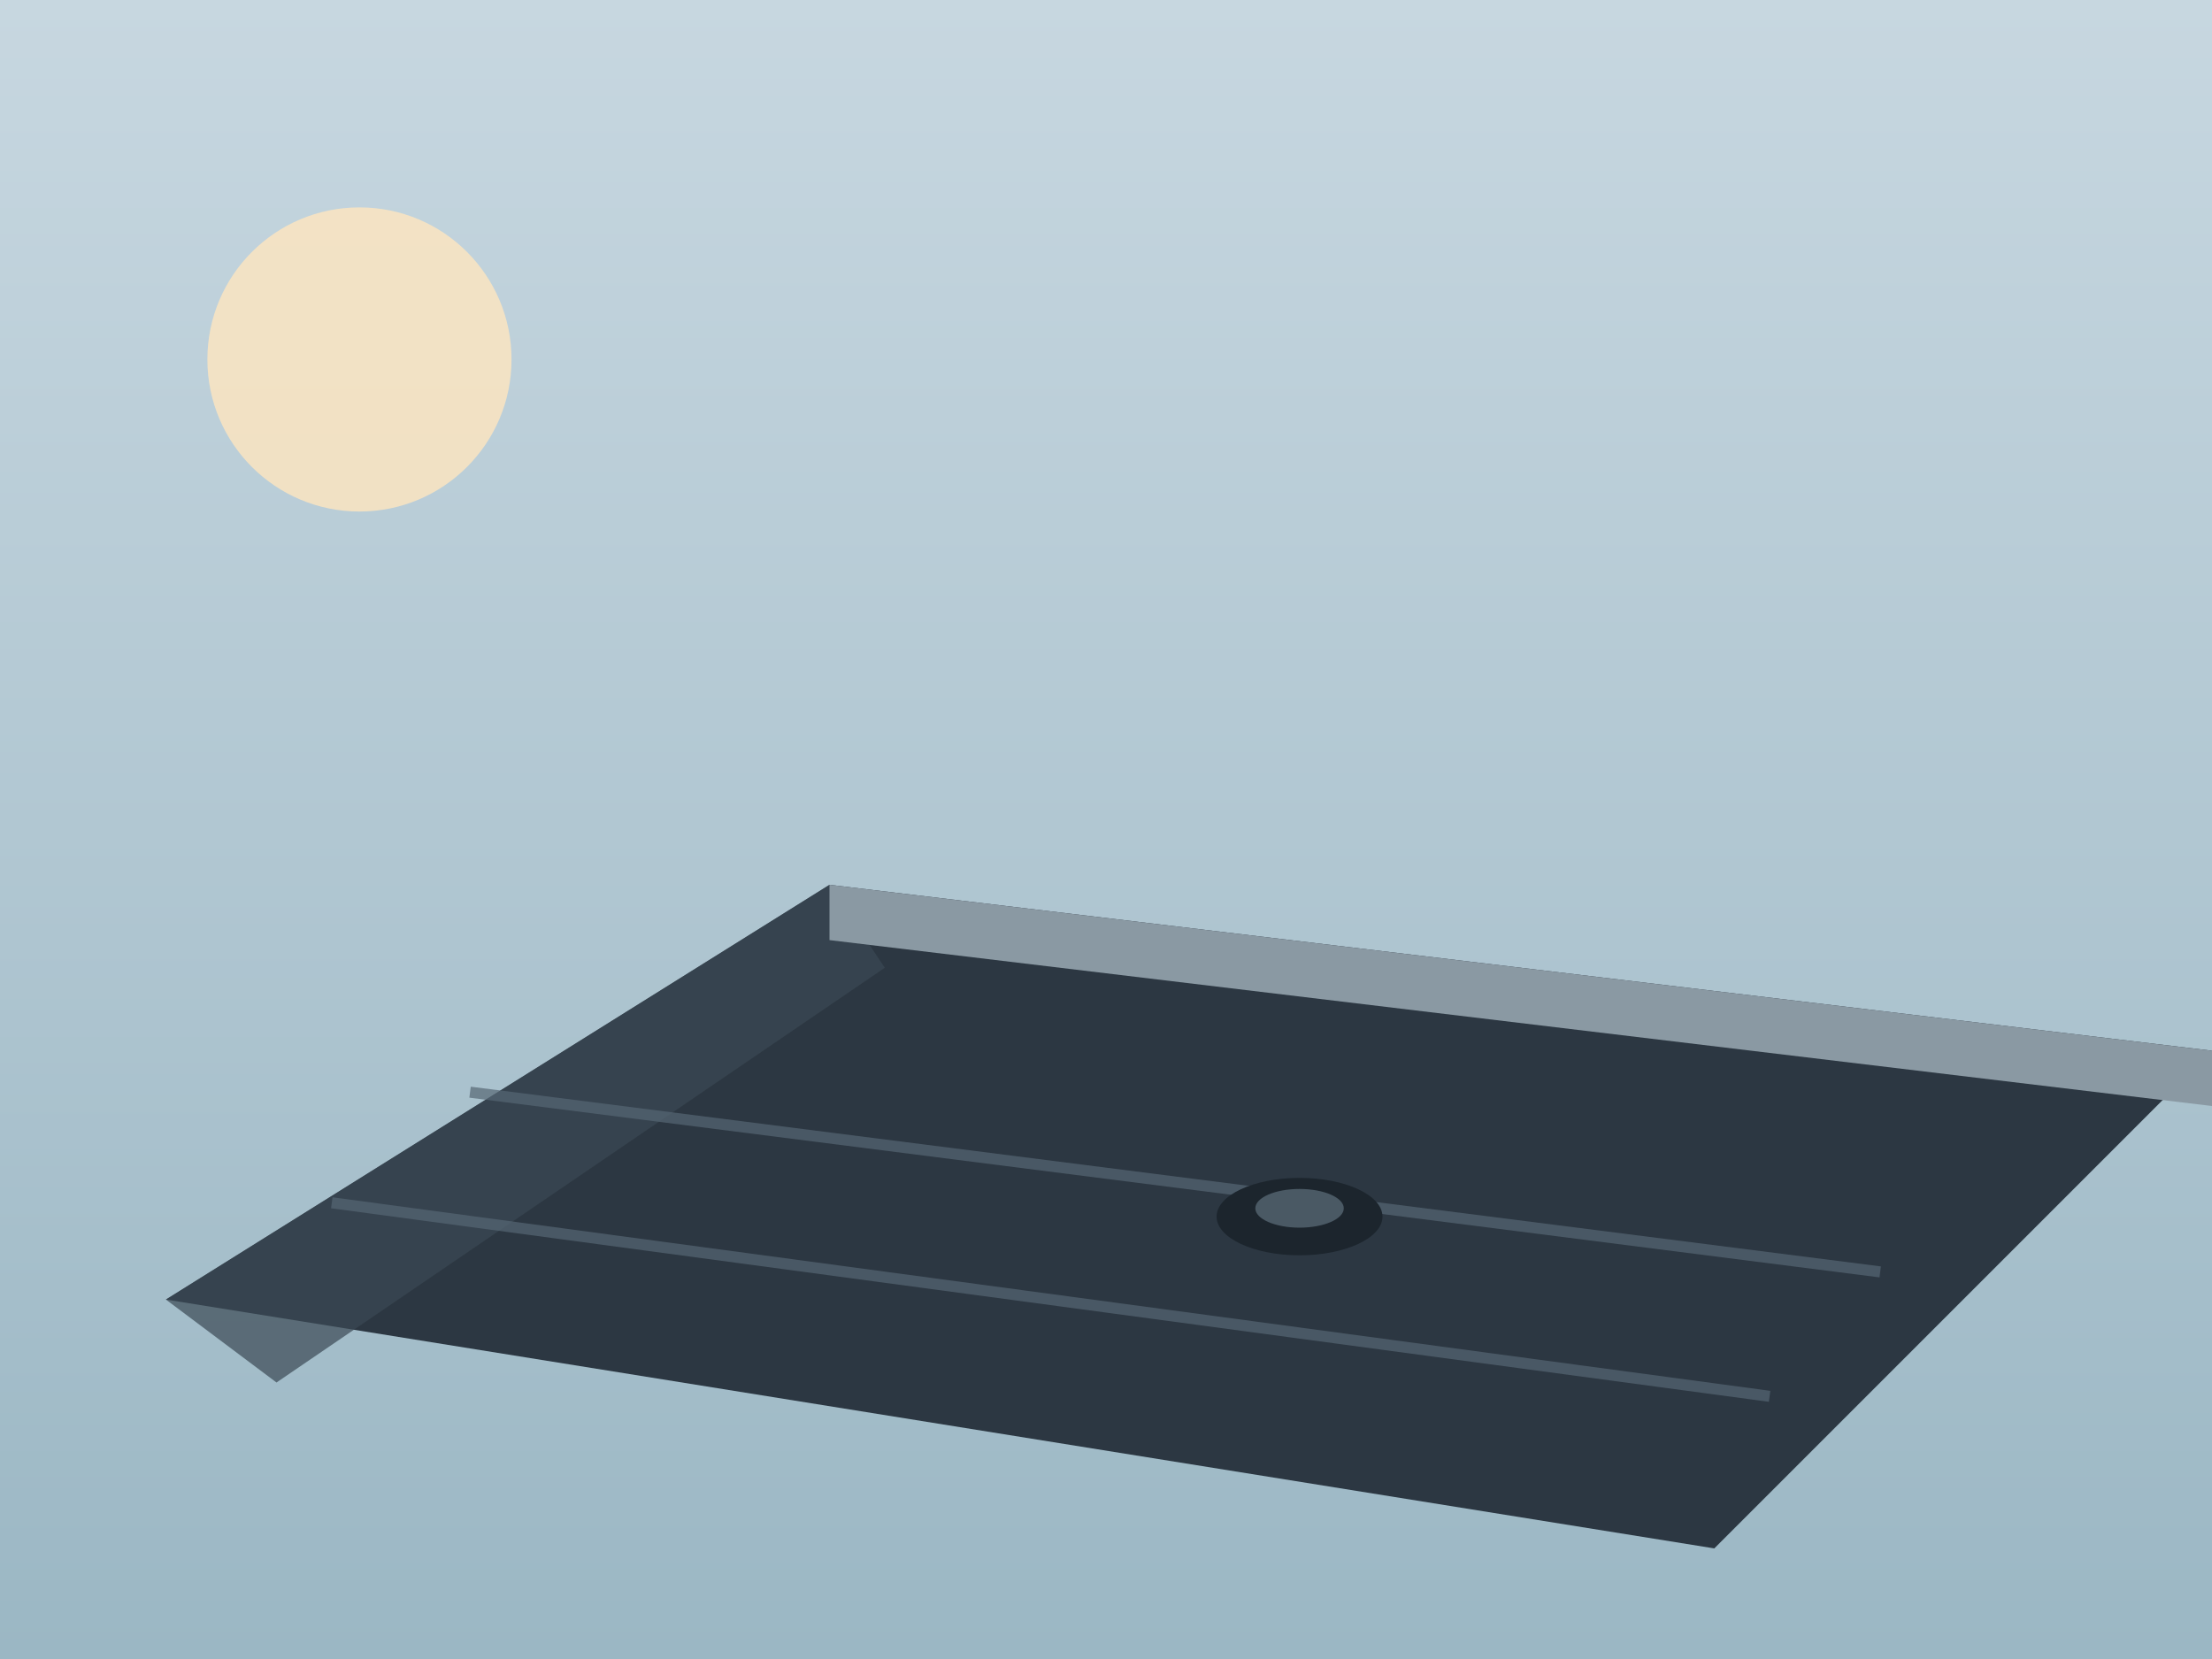
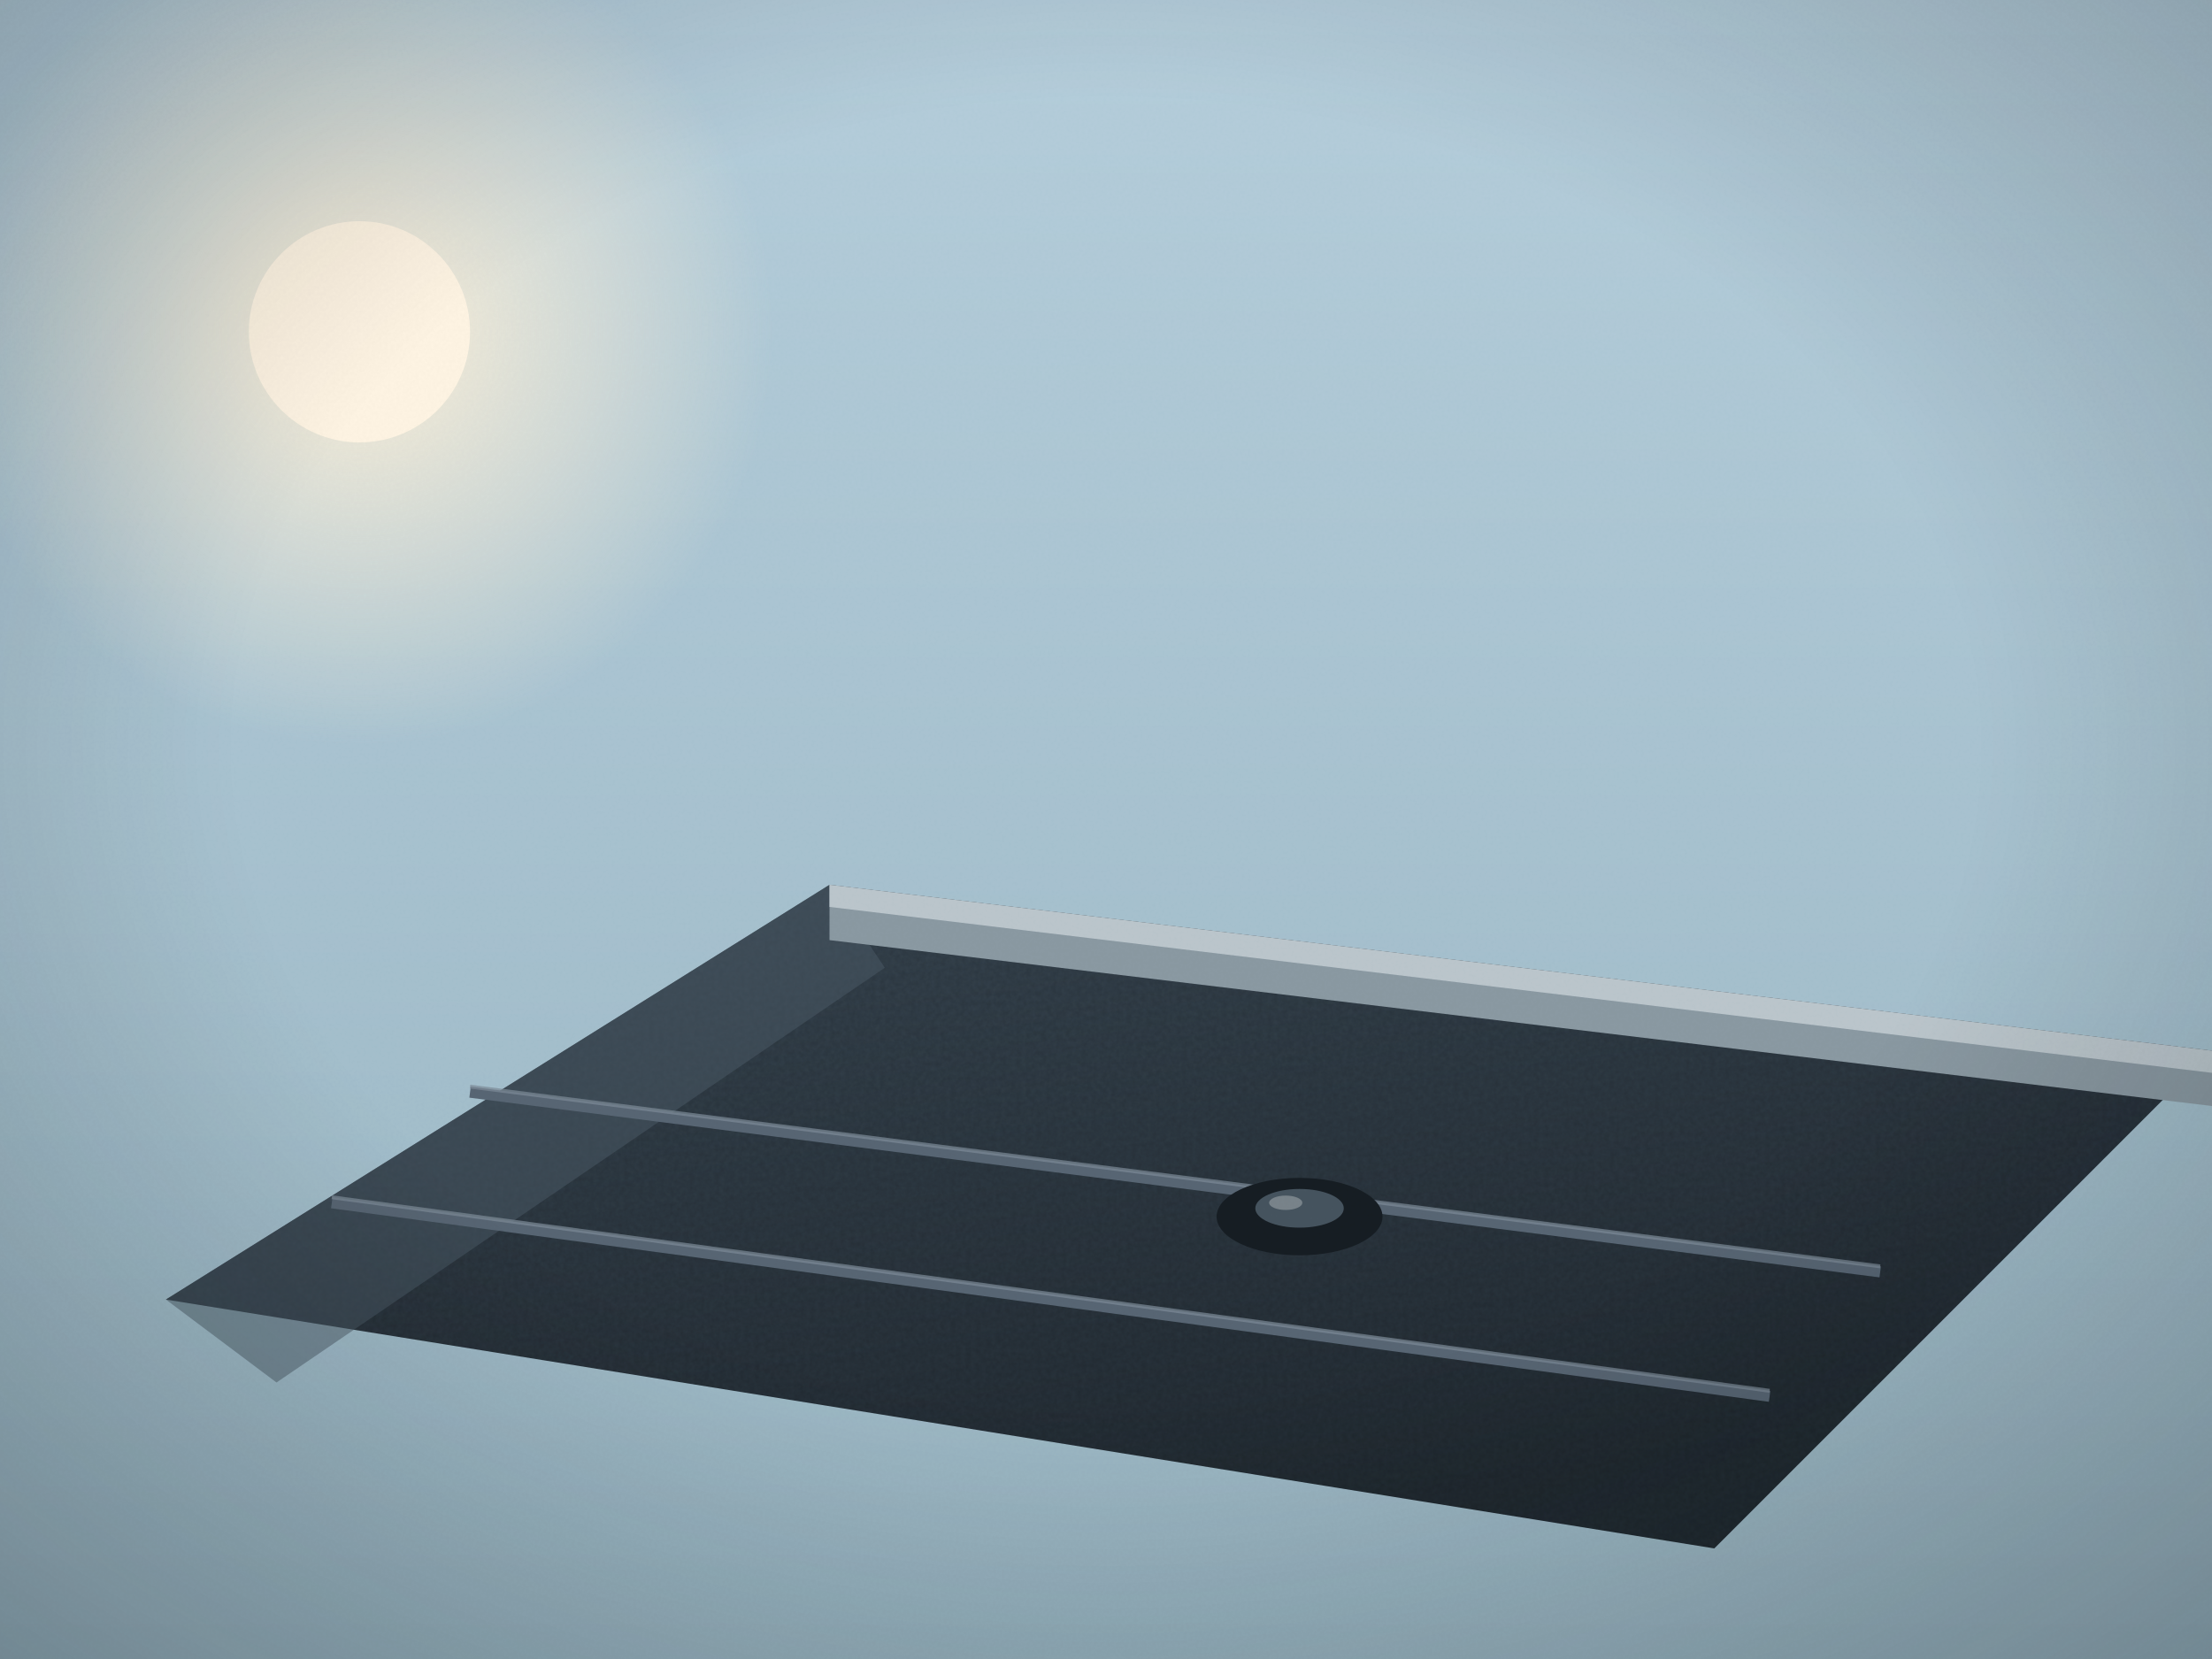
- <svg xmlns="http://www.w3.org/2000/svg" width="800" height="600" viewBox="0 0 800 600" role="img" aria-label="Flatt tak med membran / takpapp">
+ <svg xmlns="http://www.w3.org/2000/svg" width="800" height="600" viewBox="0 0 800 600" role="img" aria-label="Illustrasjon: flatt tak med membran / takpapp">
  <defs>
-     <linearGradient id="s5" x1="0" y1="0" x2="0" y2="1">
-       <stop offset="0" stop-color="#c7d7e0" />
+     <linearGradient id="f-sky" x1="0" y1="0" x2="0" y2="1">
+       <stop offset="0" stop-color="#b6cfdd" />
      <stop offset="1" stop-color="#9bb7c4" />
    </linearGradient>
+     <linearGradient id="f-slab" x1="0" y1="0" x2="0.4" y2="1">
+       <stop offset="0" stop-color="#3a4854" />
+       <stop offset="1" stop-color="#232d35" />
+     </linearGradient>
+     <radialGradient id="f-sun" cx="0.5" cy="0.5" r="0.5">
+       <stop offset="0" stop-color="#fff2da" />
+       <stop offset="1" stop-color="#fff2da" stop-opacity="0" />
+     </radialGradient>
+     <filter id="f-grain" x="0" y="0" width="100%" height="100%">
+       <feTurbulence type="fractalNoise" baseFrequency="0.55" numOctaves="2" seed="2" result="n" />
+       <feColorMatrix in="n" type="matrix" values="0 0 0 0 0 0 0 0 0 0 0 0 0 0 0 0 0 0 0.16 0" />
+       <feComposite operator="in" in2="SourceGraphic" />
+     </filter>
+     <radialGradient id="f-vig" cx="0.5" cy="0.45" r="0.78">
+       <stop offset="0.5" stop-color="#000" stop-opacity="0" />
+       <stop offset="1" stop-color="#0a1116" stop-opacity="0.3" />
+     </radialGradient>
+     <filter id="f-fg">
+       <feTurbulence type="fractalNoise" baseFrequency="0.9" numOctaves="2" stitchTiles="stitch" />
+       <feColorMatrix type="matrix" values="0 0 0 0 0 0 0 0 0 0 0 0 0 0 0 0 0 0 0.04 0" />
+     </filter>
  </defs>
-   <rect width="800" height="600" fill="url(#s5)" />
-   <circle cx="130" cy="130" r="55" fill="#ffe6bf" opacity="0.8" />
-   <path d="M60 470 L300 320 L800 380 L620 560 Z" fill="#2c3742" />
-   <path d="M60 470 L300 320 L320 350 L100 500 Z" fill="#3a4854" opacity="0.7" />
-   <g stroke="#566674" stroke-width="4" opacity="0.7">
-     <path d="M170 395 L680 460" fill="none" />
-     <path d="M120 435 L640 505" fill="none" />
+   <rect width="800" height="600" fill="url(#f-sky)" />
+   <circle cx="130" cy="120" r="150" fill="url(#f-sun)" />
+   <circle cx="130" cy="120" r="40" fill="#fff5e4" />
+   <path d="M60 470 L300 320 L800 380 L620 560 Z" fill="url(#f-slab)" />
+   <path d="M60 470 L300 320 L800 380 L620 560 Z" filter="url(#f-grain)" />
+   <path d="M60 470 L300 320 L320 350 L100 500 Z" fill="#4c5b67" opacity="0.5" />
+   <g>
+     <path d="M170 395 L680 460" stroke="#586674" stroke-width="4" fill="none" />
+     <path d="M170 393 L680 458" stroke="#7d8b98" stroke-width="1.4" fill="none" opacity="0.7" />
+     <path d="M120 435 L640 505" stroke="#586674" stroke-width="4" fill="none" />
+     <path d="M120 433 L640 503" stroke="#7d8b98" stroke-width="1.4" fill="none" opacity="0.7" />
  </g>
-   <path d="M300 320 L800 380 L800 400 L300 340 Z" fill="#8a99a3" />
-   <ellipse cx="470" cy="440" rx="30" ry="14" fill="#1c252d" />
-   <ellipse cx="470" cy="437" rx="16" ry="7" fill="#4a5964" />
+   <path d="M300 320 L800 380 L800 400 L300 340 Z" fill="#8b9aa3" />
+   <path d="M300 320 L800 380 L800 388 L300 328 Z" fill="#bcc7cd" />
+   <ellipse cx="470" cy="440" rx="30" ry="14" fill="#161d23" />
+   <ellipse cx="470" cy="437" rx="16" ry="7" fill="#46545f" />
+   <ellipse cx="465" cy="435" rx="6" ry="2.6" fill="#79848b" />
+   <rect width="800" height="600" fill="url(#f-vig)" />
+   <rect width="800" height="600" filter="url(#f-fg)" opacity="0.5" />
</svg>
